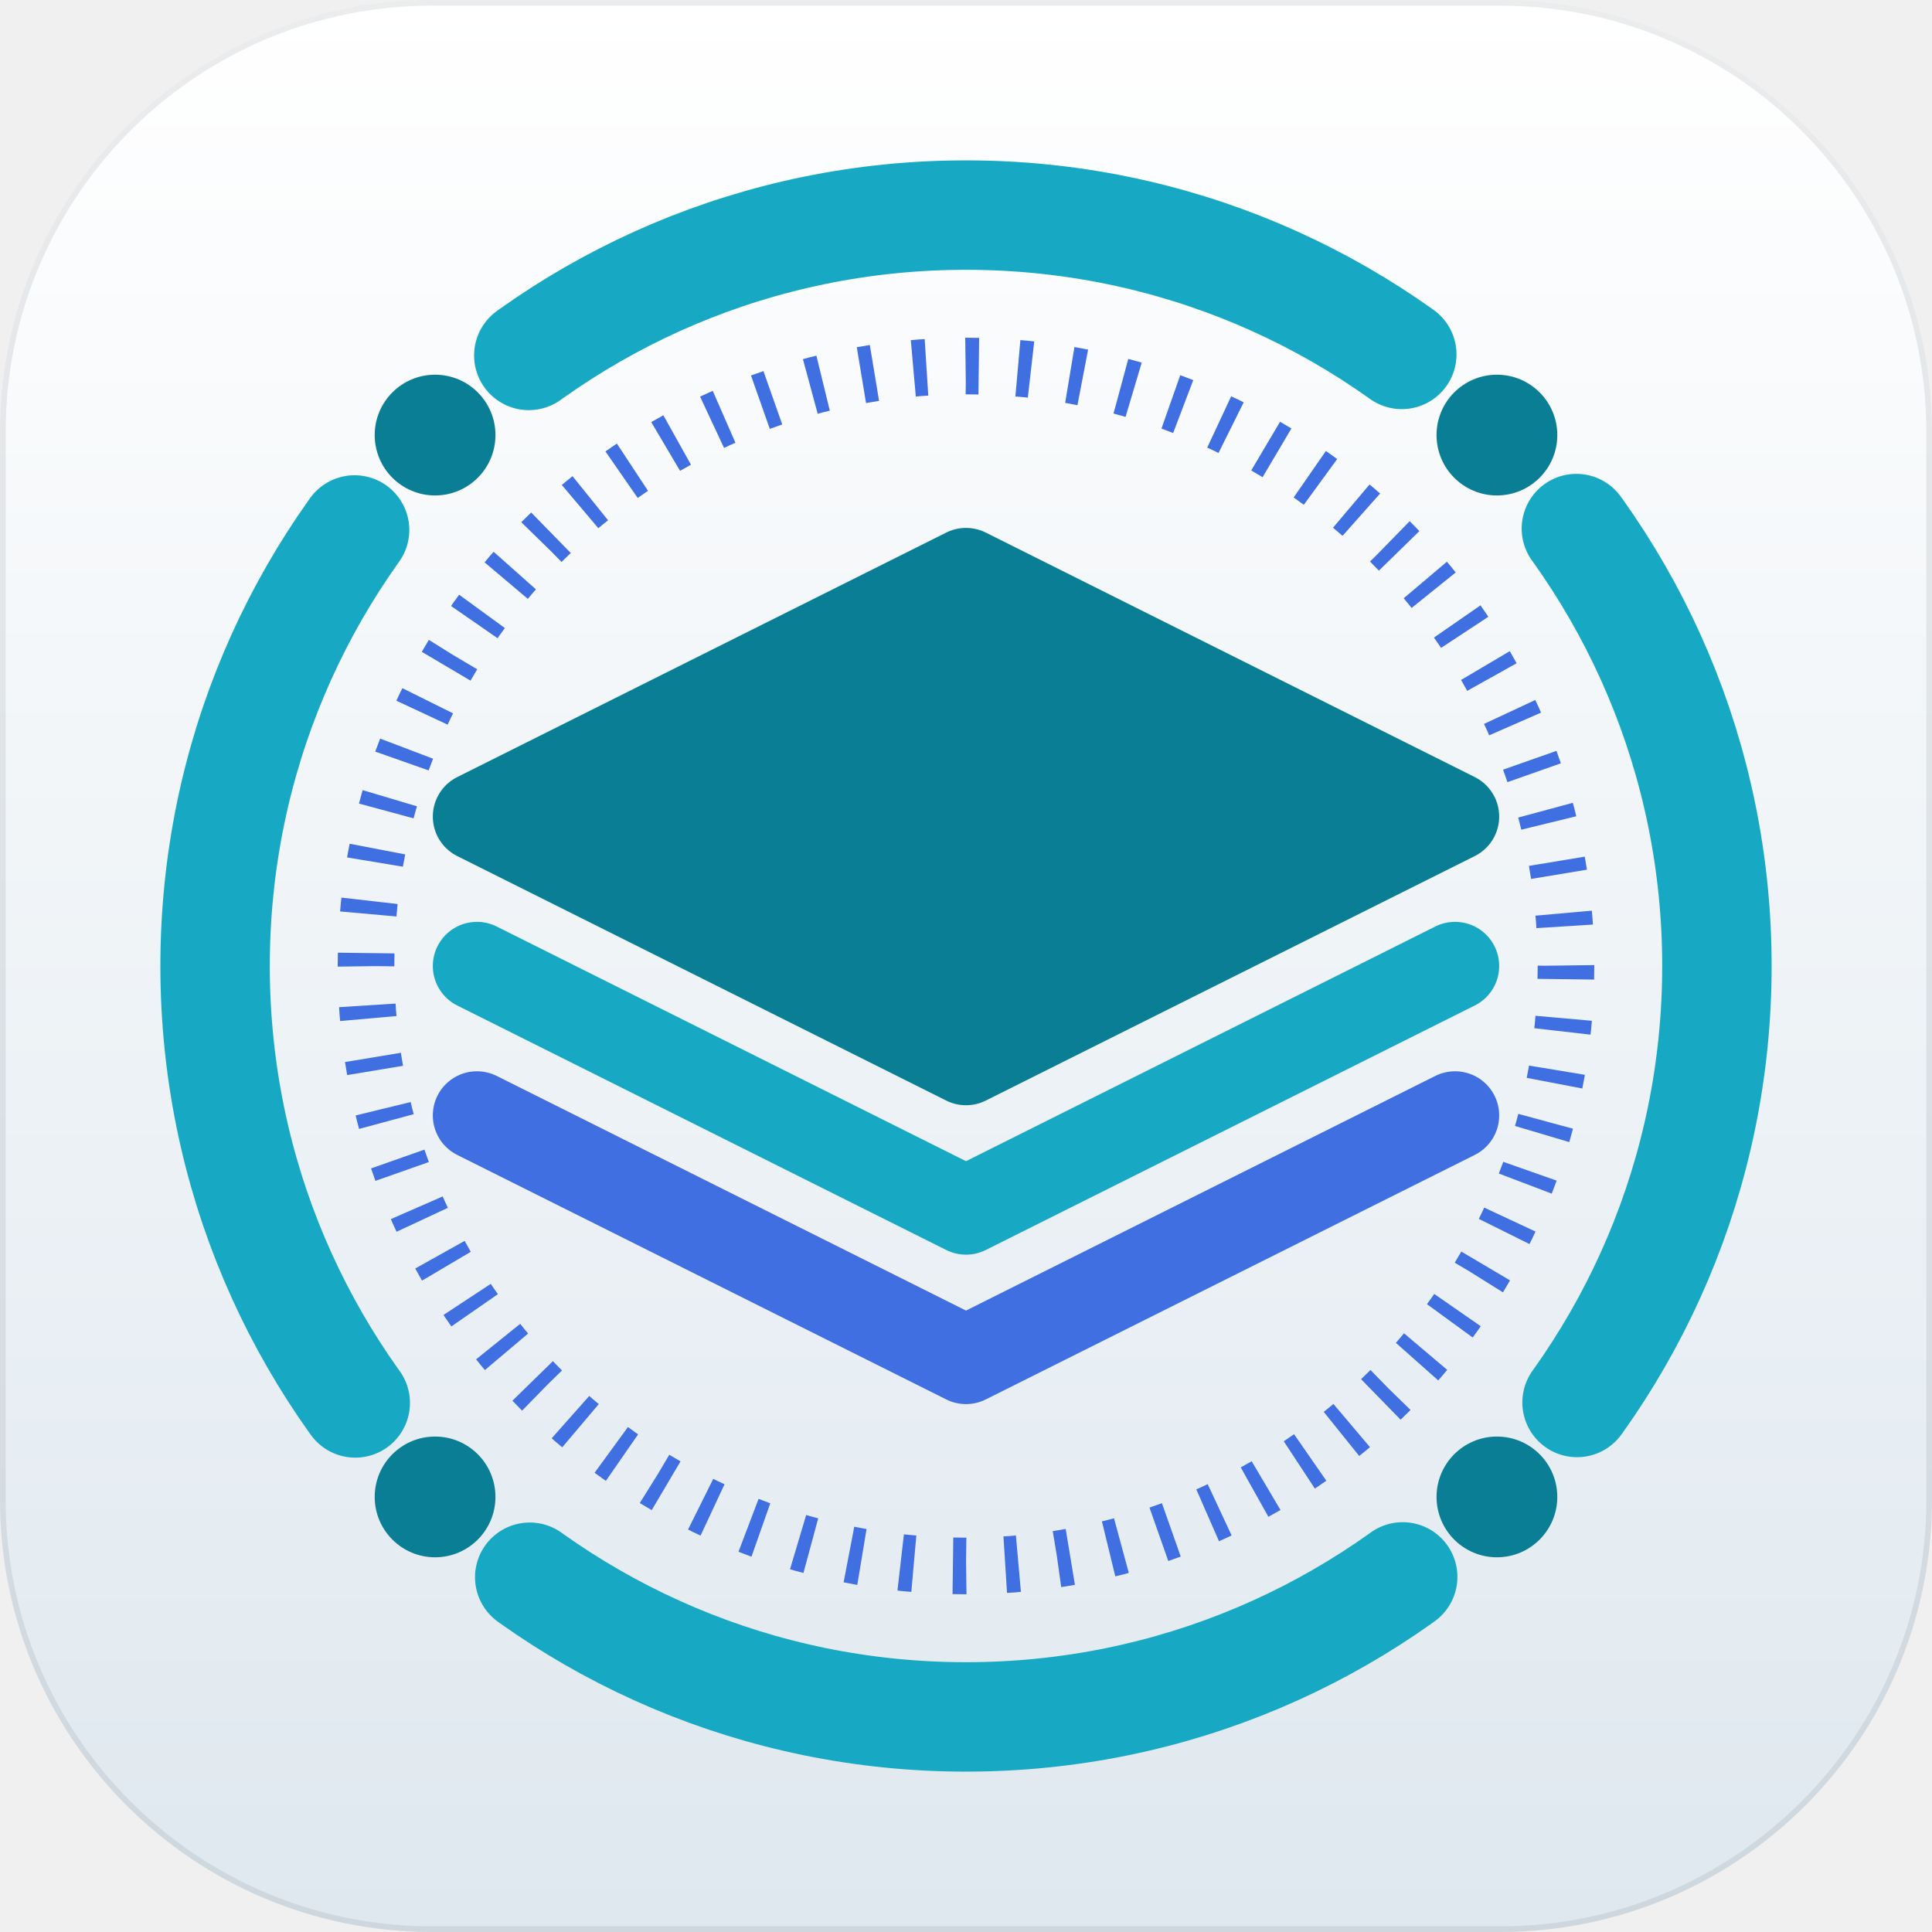
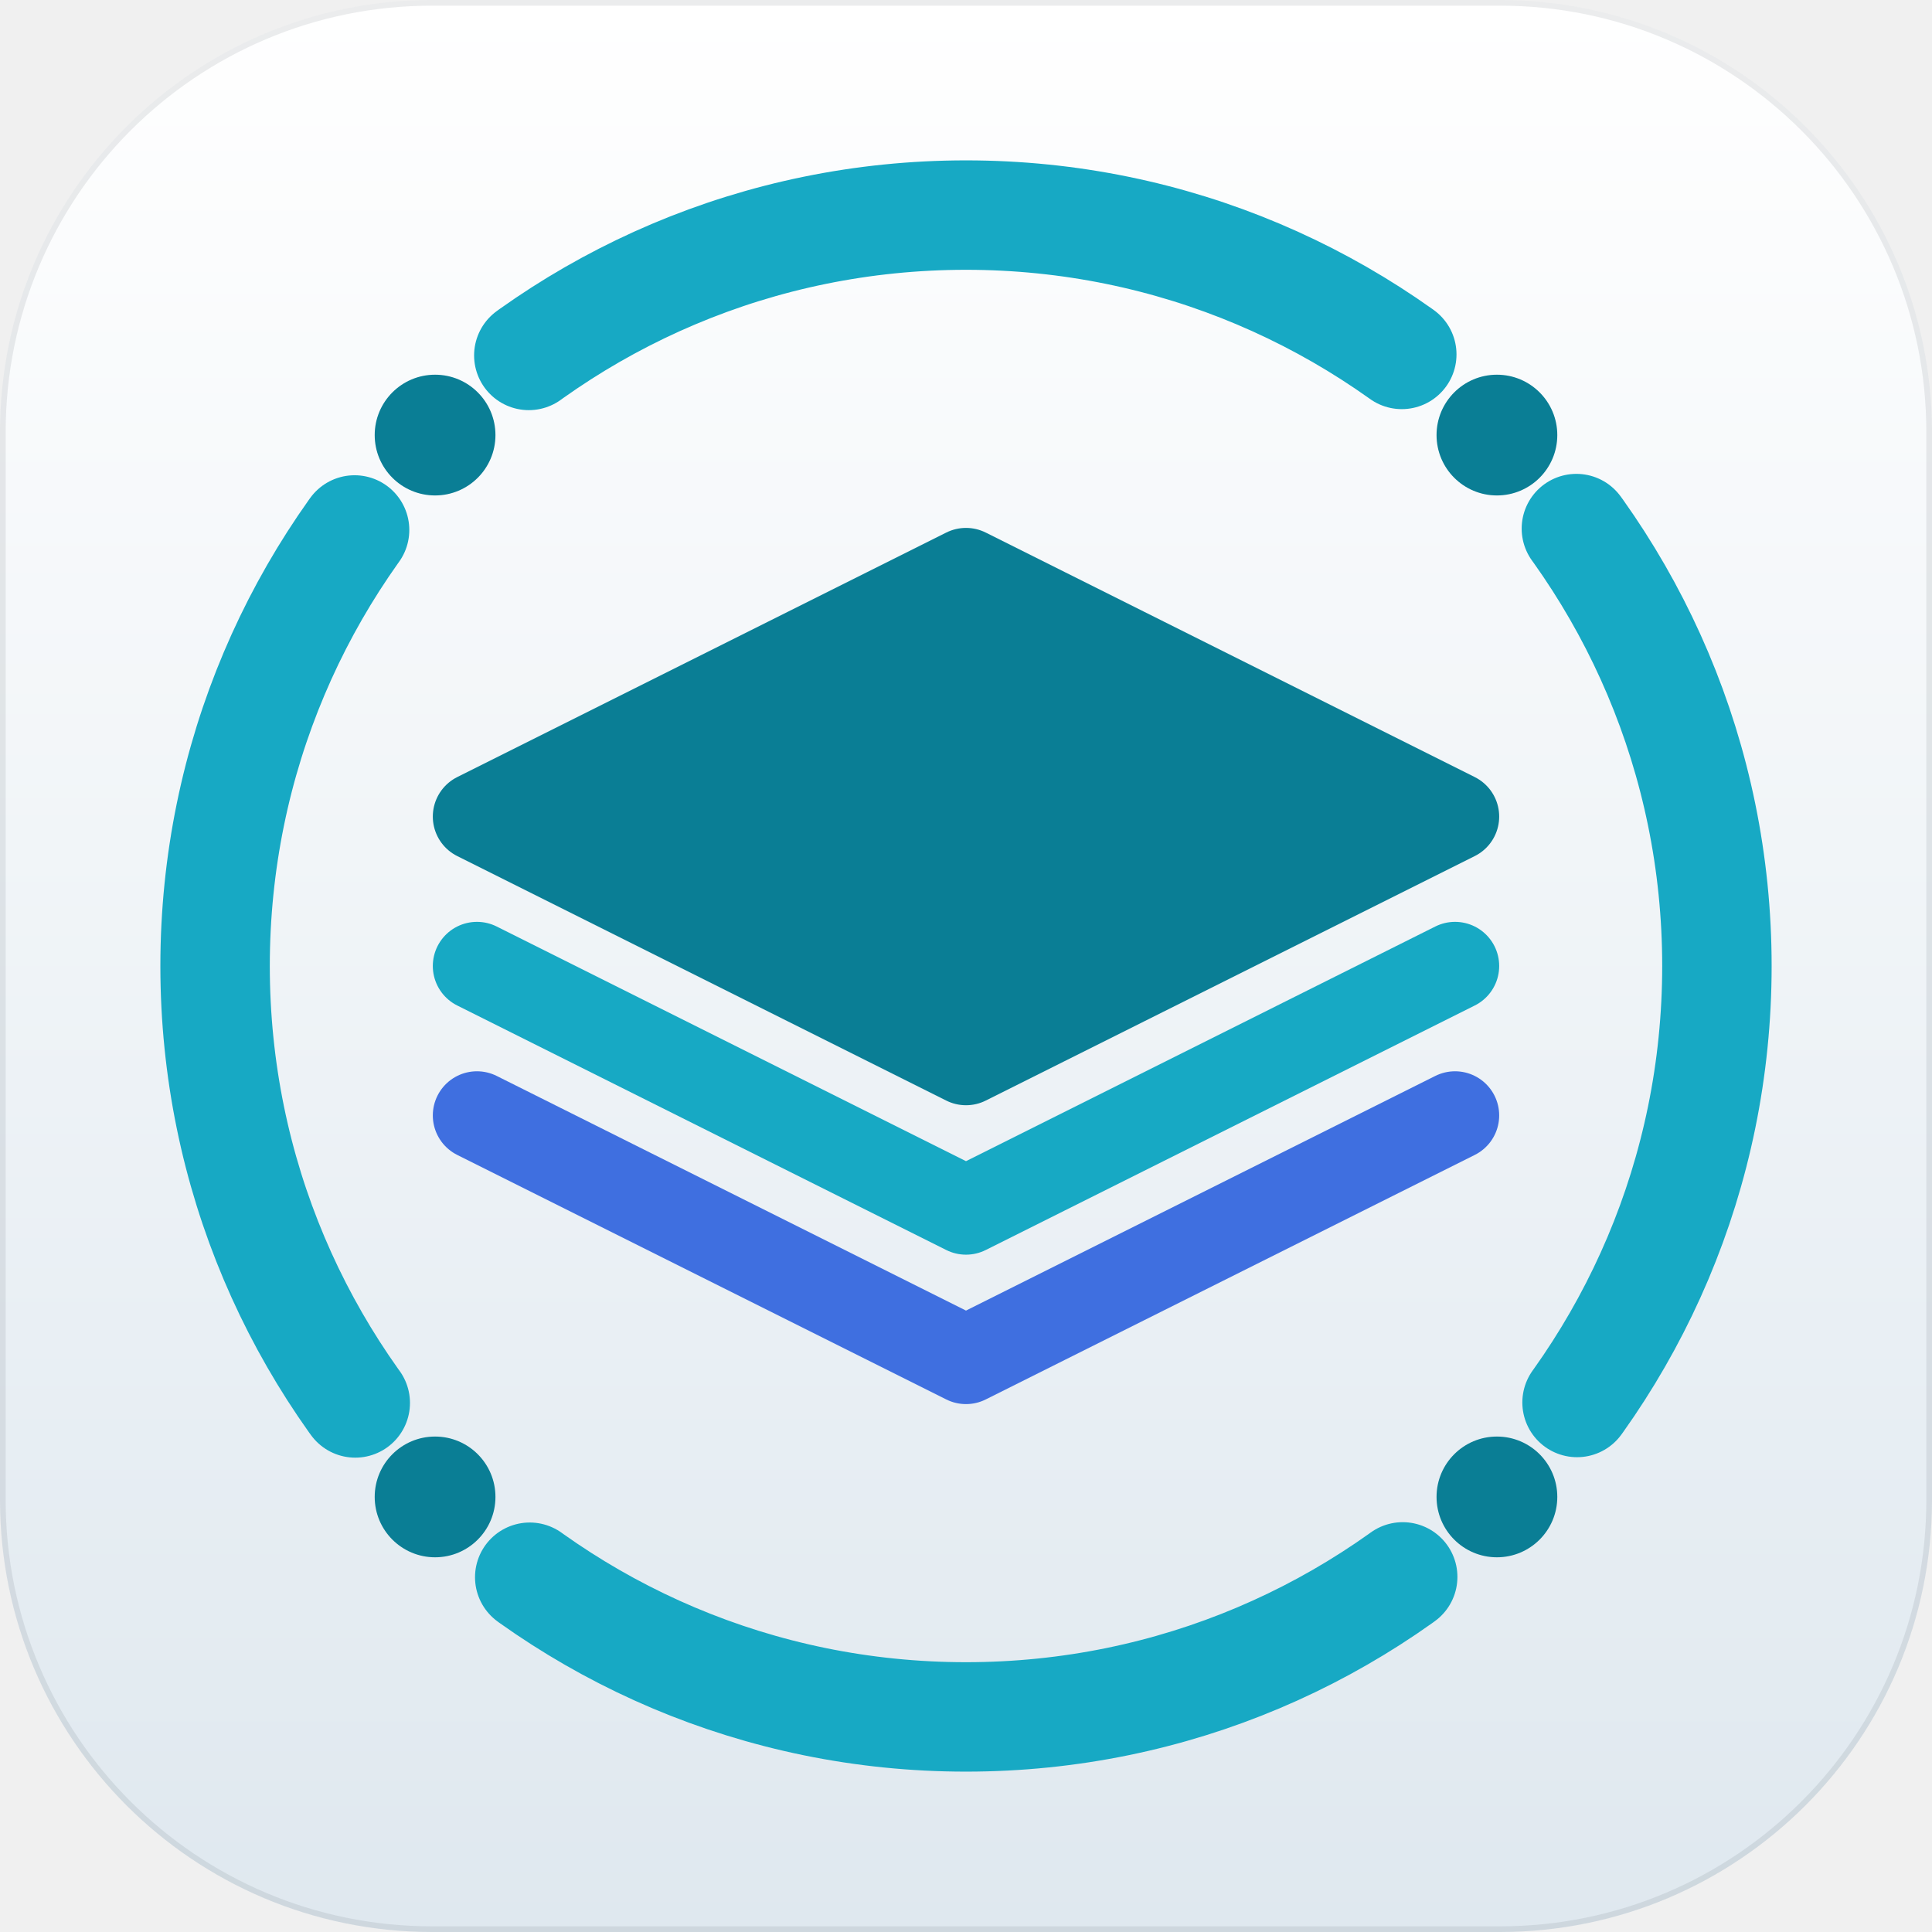
<svg xmlns="http://www.w3.org/2000/svg" viewBox="0 0 1024 1024" width="1024" height="1024">
  <defs>
    <linearGradient id="l-t-bg" gradientUnits="userSpaceOnUse" x1="0" y1="0" x2="0" y2="1024">
      <stop offset="0" stop-color="#ffffff" />
      <stop offset="1" stop-color="#dfe8ef" />
    </linearGradient>
    <linearGradient id="d-t-bg" gradientUnits="userSpaceOnUse" x1="0" y1="0" x2="1024" y2="1024">
      <stop offset="0" stop-color="#15212f" />
      <stop offset=".55" stop-color="#080c14" />
      <stop offset="1" stop-color="#04060b" />
    </linearGradient>
    <radialGradient id="d-t-halo" gradientUnits="userSpaceOnUse" cx="512" cy="512" r="420">
      <stop offset="0" stop-color="#38d6e8" stop-opacity=".35" />
      <stop offset="1" stop-color="#38d6e8" stop-opacity="0" />
    </radialGradient>
    <filter id="d-r-glow" x="-50%" y="-50%" width="200%" height="200%">
      <feGaussianBlur stdDeviation="16" />
    </filter>
  </defs>
  <style>.d{display:none}@media (prefers-color-scheme: dark){.l{display:none}.d{display:inline}}</style>
  <g class="l">
    <rect x="0" y="0" width="1024" height="1024" rx="229" fill="url(#l-t-bg)" />
    <rect x="1.5" y="1.5" width="1021" height="1021" rx="227.5" fill="none" stroke="#0b1220" stroke-opacity=".08" stroke-width="3" />
    <g>
-       <circle cx="512" cy="512" r="318" fill="none" stroke-width="30" stroke-dasharray="7 20.75" stroke="#3f6fe0" />
      <circle cx="512" cy="512" r="398" fill="none" stroke-width="58" stroke-dasharray="493.8 131.3" stroke-dashoffset="246.9" stroke="#17a9c4" stroke-linecap="round" />
      <g fill="#0a7e95">
        <circle cx="793.4" cy="793.4" r="32" />
        <circle cx="230.6" cy="793.4" r="32" />
        <circle cx="230.6" cy="230.6" r="32" />
        <circle cx="793.4" cy="230.6" r="32" />
      </g>
      <g transform="translate(512 512) scale(0.9) translate(-512 -494)">
        <path d="M224 582L512 726L800 582" fill="none" stroke="#3f6fe0" stroke-width="52" stroke-linecap="round" stroke-linejoin="round" />
        <path d="M224 494L512 638L800 494" fill="none" stroke="#17a9c4" stroke-width="52" stroke-linecap="round" stroke-linejoin="round" />
        <path d="M512 262L800 406L512 550L224 406Z" fill="#0a7e95" stroke="#0a7e95" stroke-width="52" stroke-linejoin="round" />
      </g>
    </g>
  </g>
  <g class="d">
    <rect x="0" y="0" width="1024" height="1024" rx="229" fill="url(#d-t-bg)" />
    <rect x="0" y="0" width="1024" height="1024" rx="229" fill="url(#d-t-halo)" />
    <rect x="1.5" y="1.5" width="1021" height="1021" rx="227.5" fill="none" stroke="#fff" stroke-opacity=".08" stroke-width="3" />
    <g>
      <g filter="url(#d-r-glow)" opacity=".7">
        <circle cx="512" cy="512" r="398" fill="none" stroke-width="58" stroke-dasharray="493.8 131.3" stroke-dashoffset="246.9" stroke="#38d6e8" />
        <g transform="translate(512 512) scale(0.9) translate(-512 -494)">
          <path d="M512 262L800 406L512 550L224 406Z" fill="#7ff0fb" />
        </g>
      </g>
-       <circle cx="512" cy="512" r="318" fill="none" stroke-width="30" stroke-dasharray="7 20.75" stroke="#4a84ff" />
      <circle cx="512" cy="512" r="398" fill="none" stroke-width="58" stroke-dasharray="493.8 131.3" stroke-dashoffset="246.9" stroke="#38d6e8" stroke-linecap="round" />
      <g fill="#c2faff">
        <circle cx="793.4" cy="793.4" r="32" />
        <circle cx="230.6" cy="793.4" r="32" />
        <circle cx="230.6" cy="230.6" r="32" />
        <circle cx="793.4" cy="230.6" r="32" />
      </g>
      <g transform="translate(512 512) scale(0.9) translate(-512 -494)">
        <path d="M224 582L512 726L800 582" fill="none" stroke="#4a84ff" stroke-width="52" stroke-linecap="round" stroke-linejoin="round" />
        <path d="M224 494L512 638L800 494" fill="none" stroke="#38d6e8" stroke-width="52" stroke-linecap="round" stroke-linejoin="round" />
        <path d="M512 262L800 406L512 550L224 406Z" fill="#c2faff" stroke="#c2faff" stroke-width="52" stroke-linejoin="round" />
      </g>
    </g>
  </g>
</svg>
